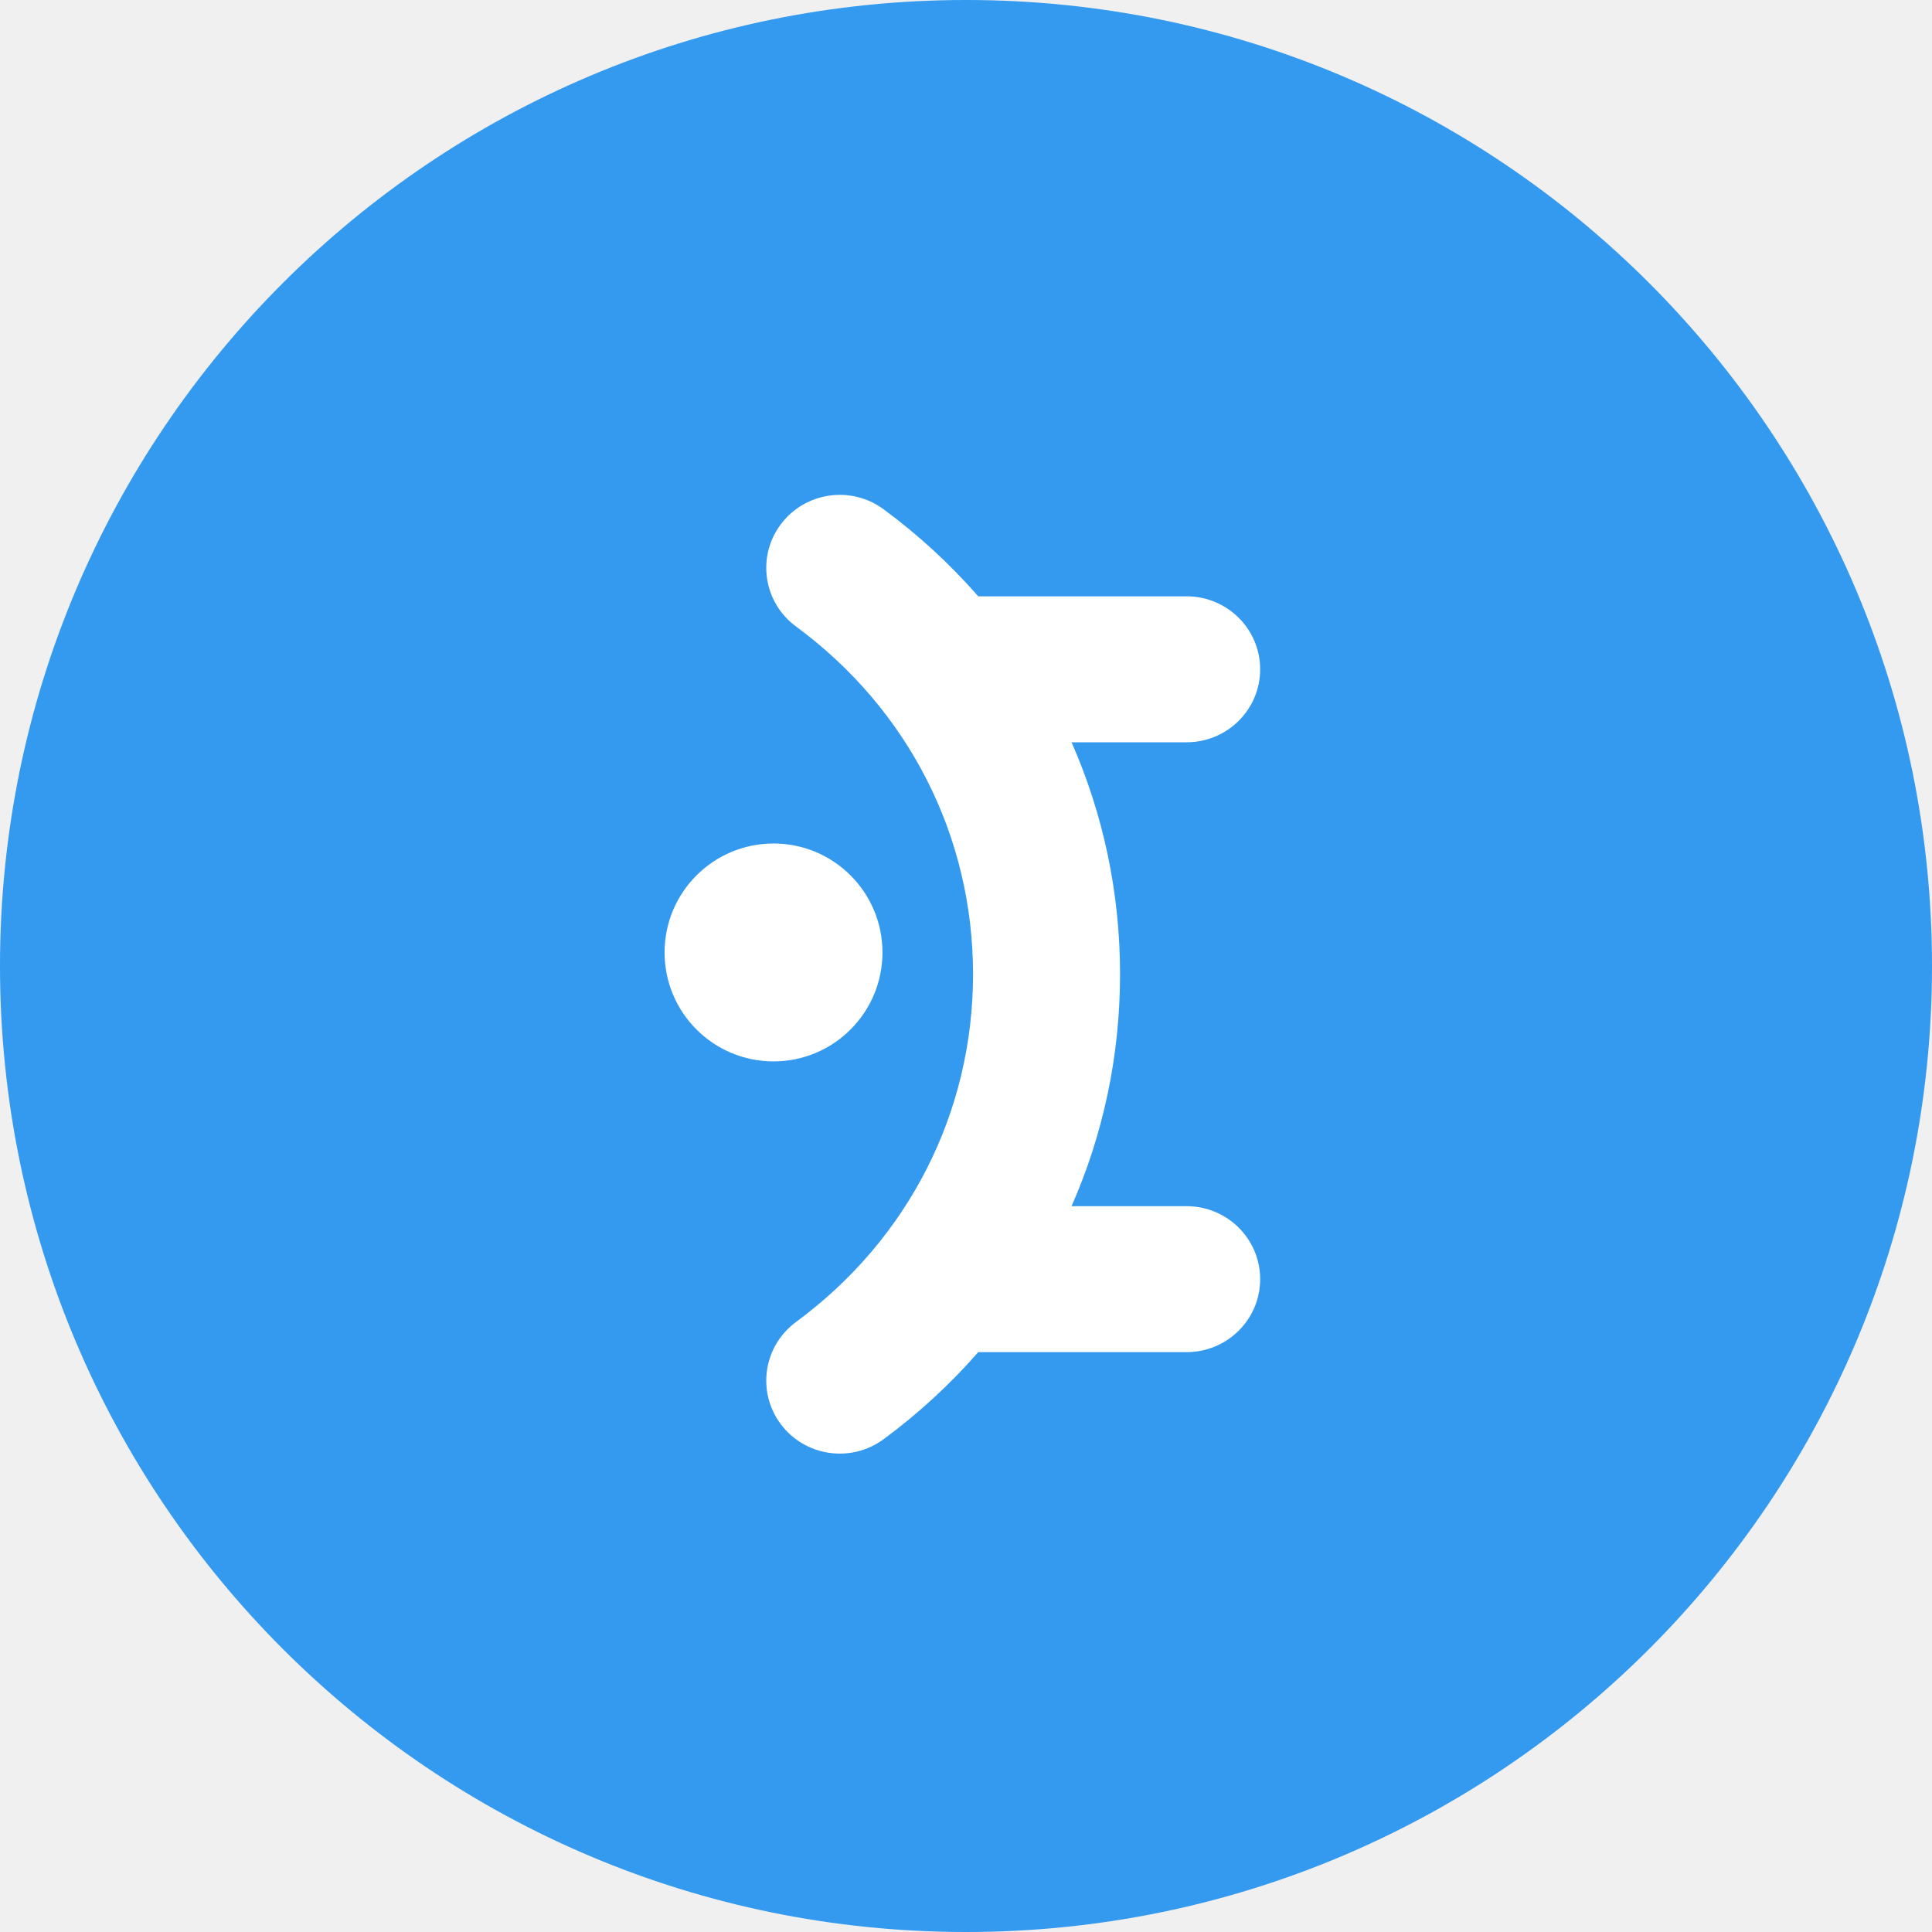
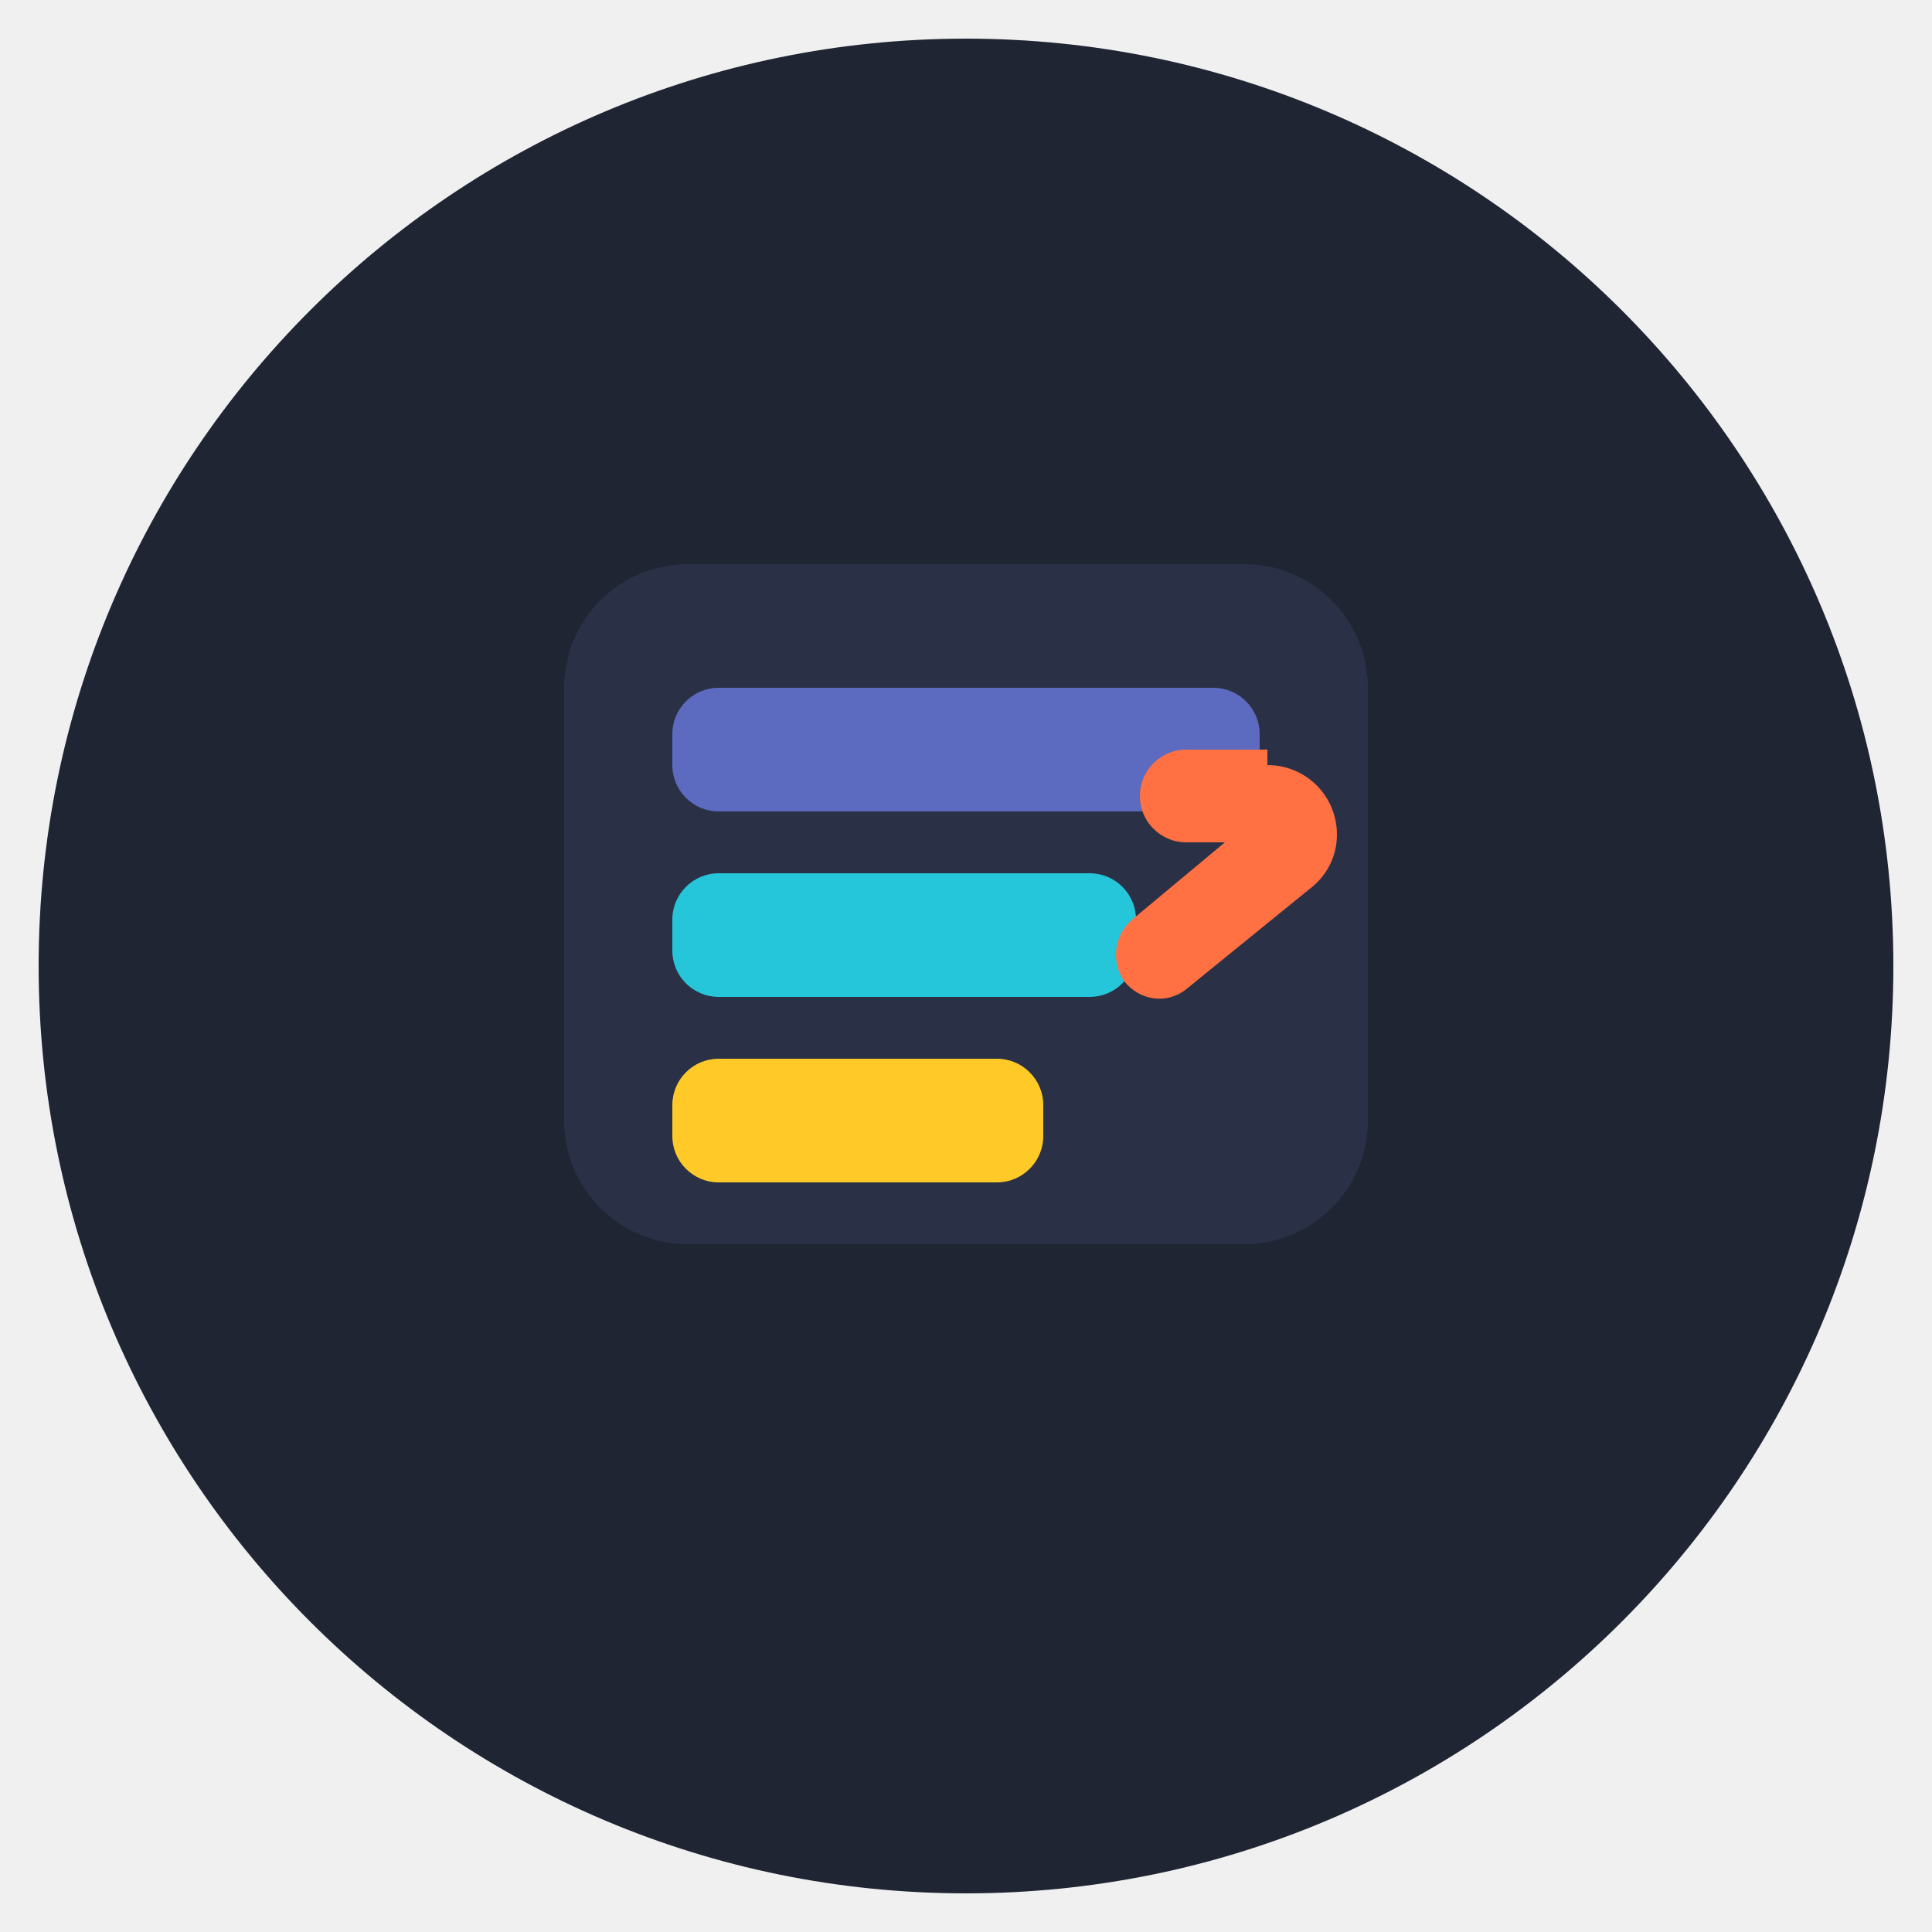
<svg xmlns="http://www.w3.org/2000/svg" viewBox="0 0 500 500">
  <g fill="none" fill-rule="evenodd">
-     <rect width="500" height="500" fill="#339AF0" rx="250" />
-     <g fill="#FFF">
-       <path fill-rule="nonzero" d="M202.055 135.706c-6.26 8.373-4.494 20.208 3.944 26.42 29.122 21.45 45.824 54.253 45.824 90.005 0 35.752-16.702 68.559-45.824 90.005-8.436 6.215-10.206 18.043-3.944 26.42 6.26 8.378 18.173 10.13 26.611 3.916a153.835 153.835 0 0024.509-22.54h53.93c10.506 0 19.023-8.455 19.023-18.885 0-10.43-8.517-18.886-19.023-18.886h-29.79c8.196-18.594 12.553-38.923 12.553-60.03s-4.357-41.436-12.552-60.03h29.79c10.505 0 19.022-8.455 19.022-18.885 0-10.43-8.517-18.886-19.023-18.886h-53.93a153.835 153.835 0 00-24.509-22.54c-8.438-6.215-20.351-4.46-26.61 3.916z" />
-       <path d="M171.992 246.492c0-15.572 12.624-28.195 28.196-28.195 15.572 0 28.195 12.623 28.195 28.195 0 15.572-12.623 28.196-28.195 28.196-15.572 0-28.196-12.624-28.196-28.196z" />
+     <circle cx="250" cy="250" r="240" fill="#1F2533" />
+     <g transform="translate(146 146)">
+       <rect width="208" height="176" rx="32" fill="#2A3146" />
+       <rect x="28" y="32" width="152" height="32" rx="12" fill="#5C6BC0" />
+       <rect x="28" y="80" width="120" height="32" rx="12" fill="#26C6DA" />
+       <rect x="28" y="128" width="96" height="32" rx="12" fill="#FFCA28" />
+       <path d="M182 52c10 0 18 8 18 18 0 6-3 11-7 14l-32 26c-5 4-12 3-16-2a12 12 0 0 1 2-16l24-20h-10a12 12 0 1 1 0-24h21z" fill="#FF7043" />
    </g>
  </g>
</svg>
